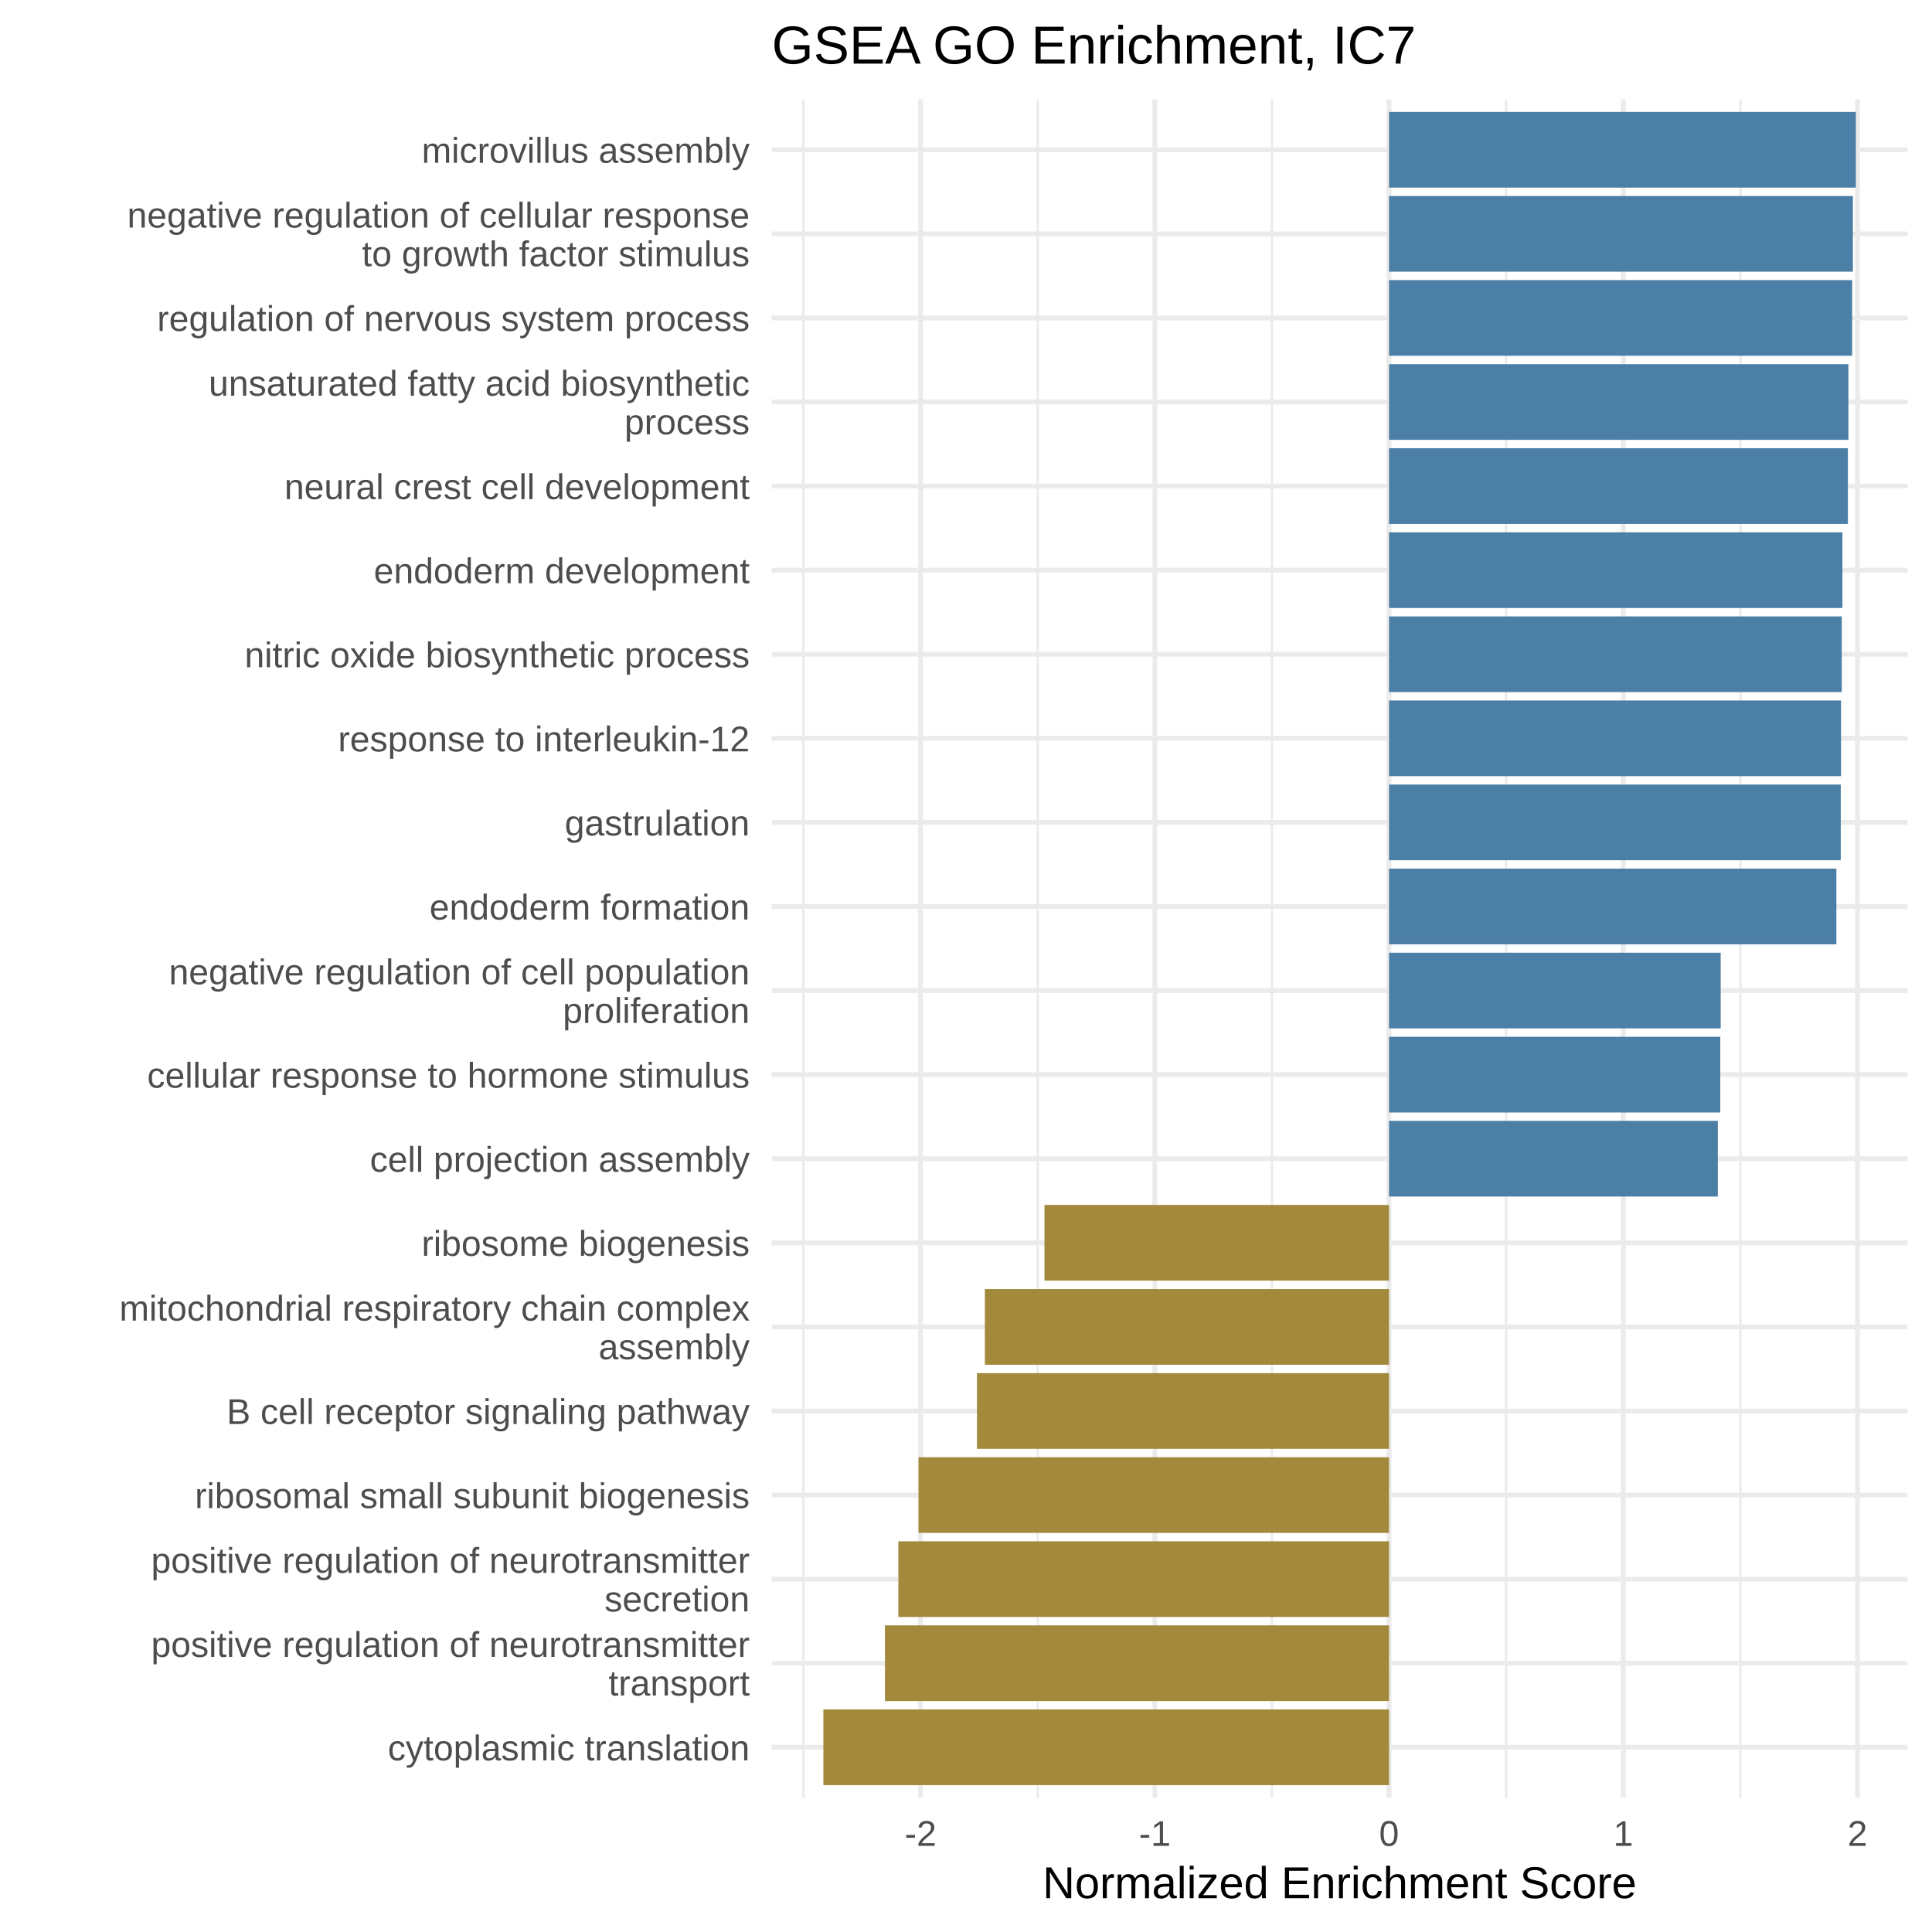
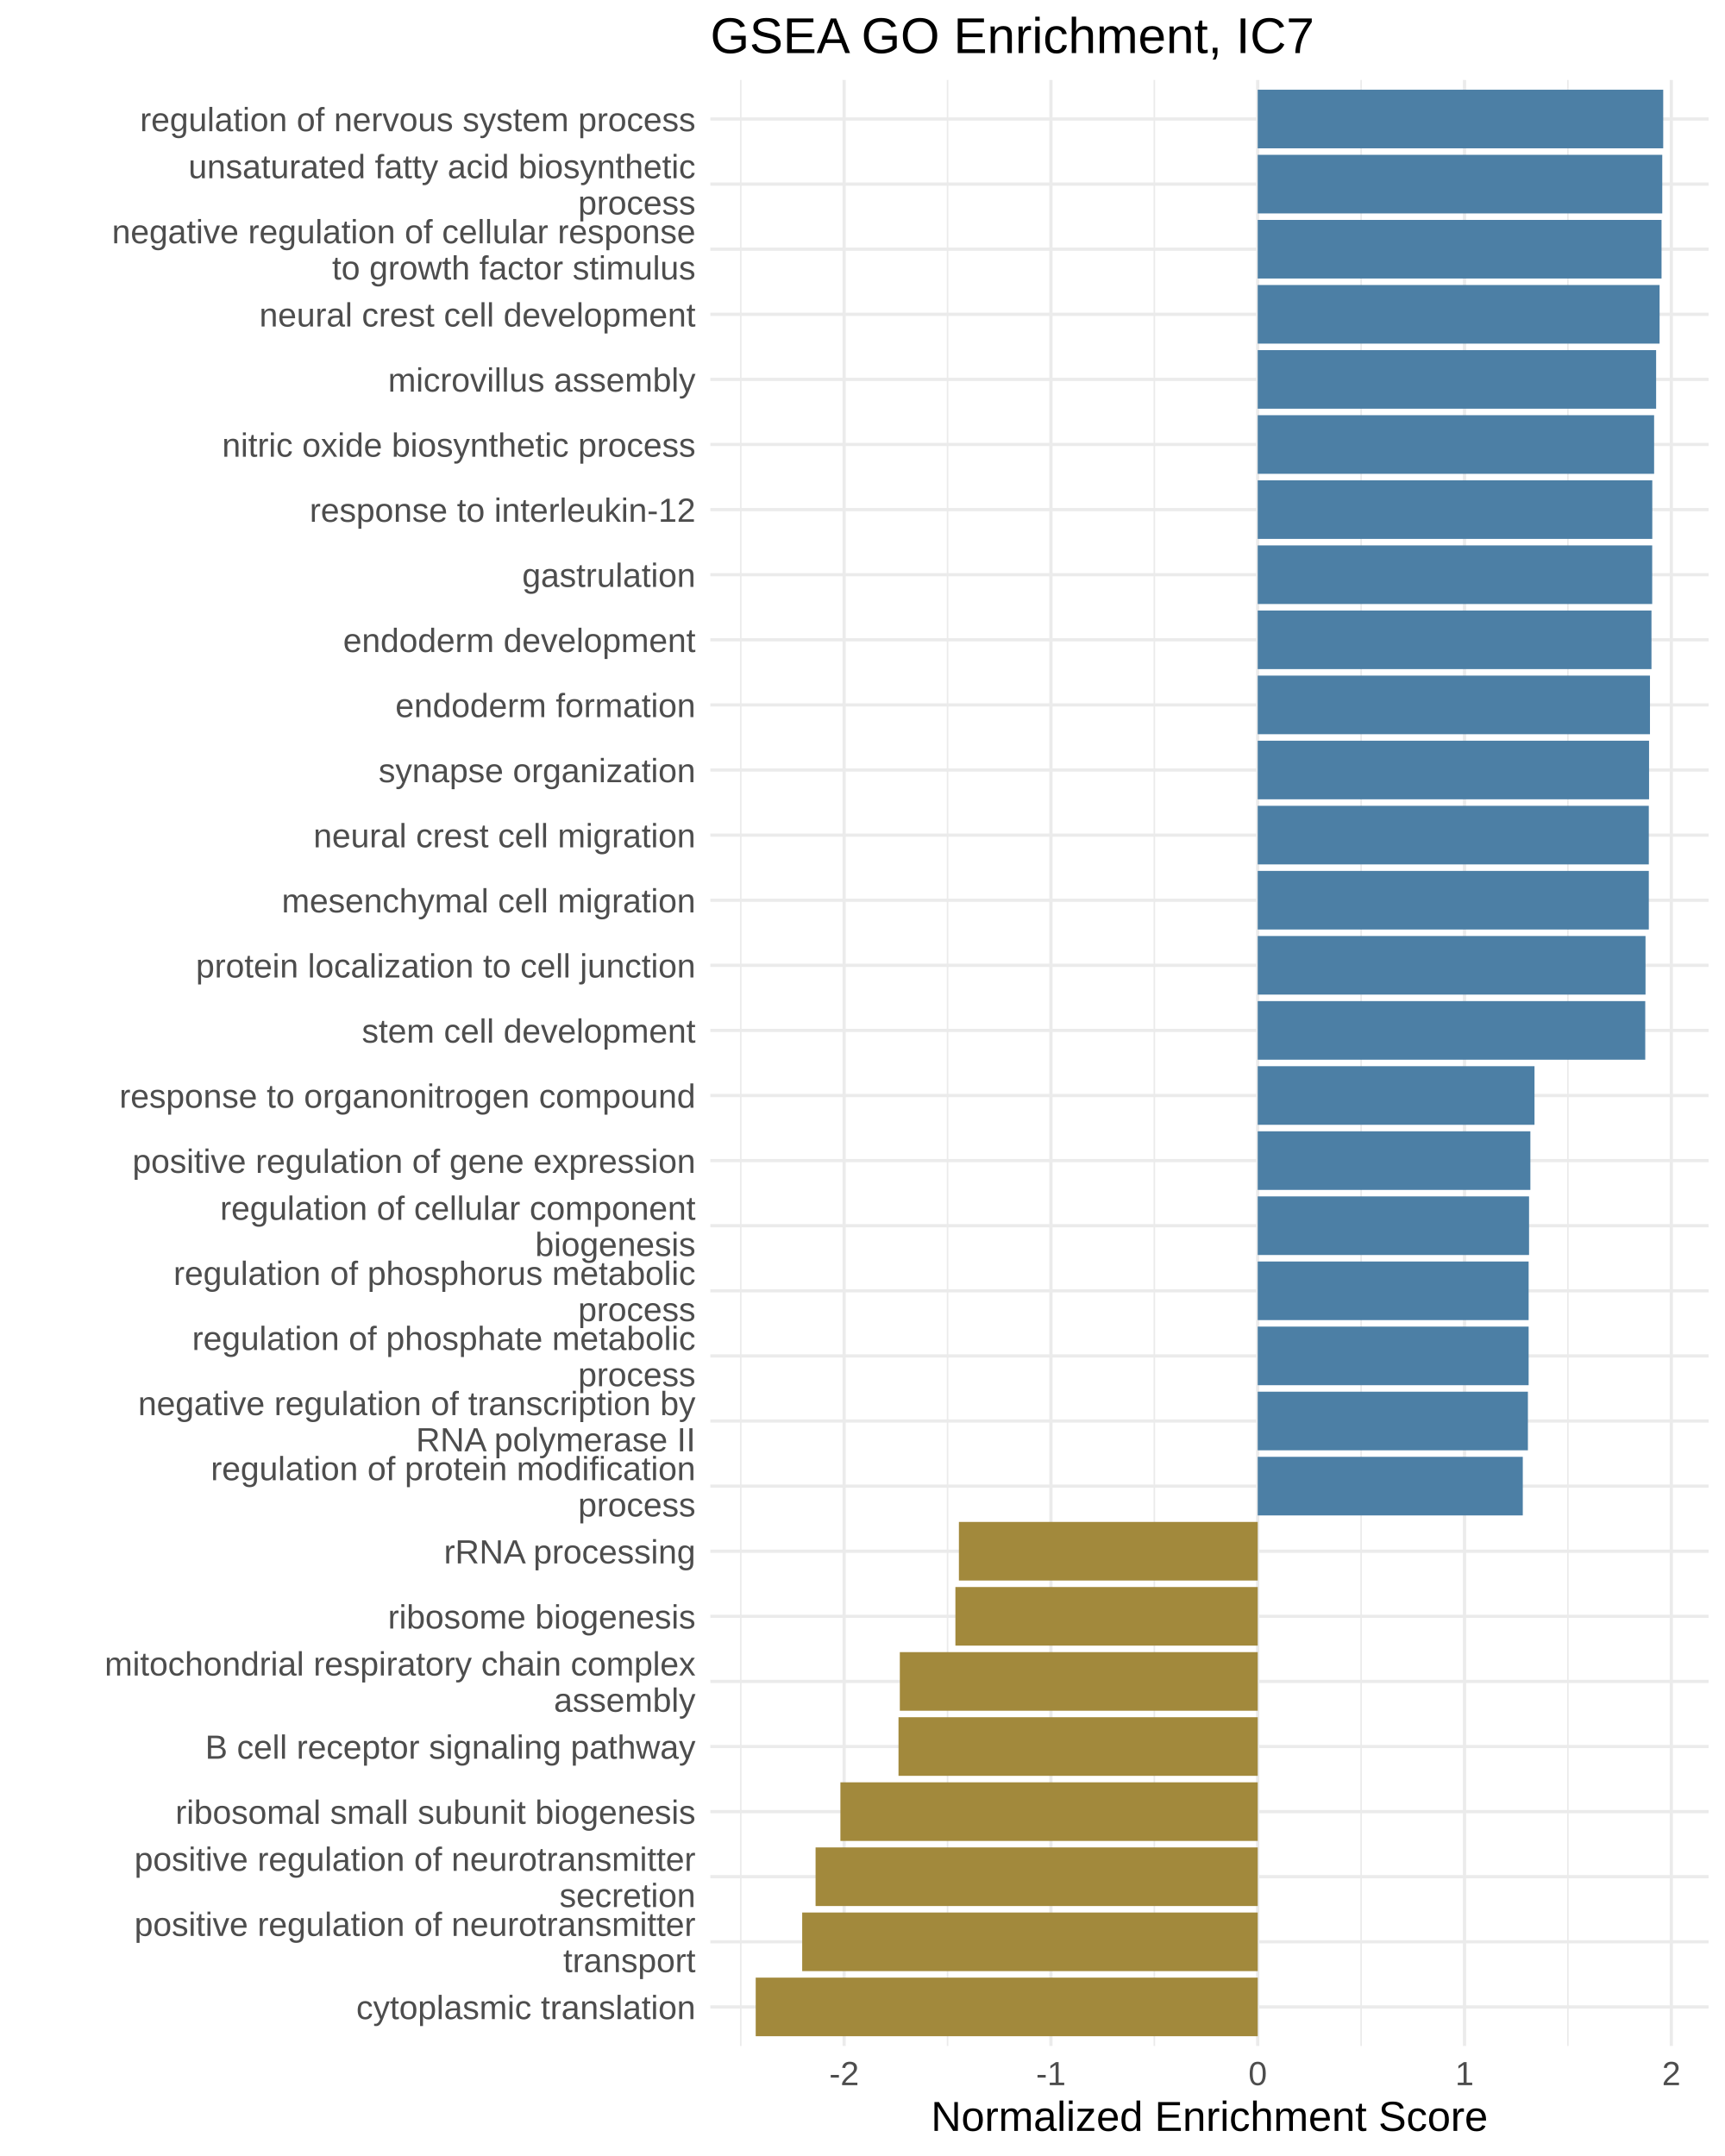
- <svg xmlns="http://www.w3.org/2000/svg" class="svglite" width="432.00pt" height="432.00pt" viewBox="0 0 432.00 432.00">
+ <svg xmlns="http://www.w3.org/2000/svg" class="svglite" width="576.00pt" height="720.00pt" viewBox="0 0 576.00 720.00">
  <defs>
    <style type="text/css">
    .svglite line, .svglite polyline, .svglite polygon, .svglite path, .svglite rect, .svglite circle {
      fill: none;
      stroke: #000000;
      stroke-linecap: round;
      stroke-linejoin: round;
      stroke-miterlimit: 10.00;
    }
    .svglite text {
      white-space: pre;
    }
  </style>
  </defs>
  <rect width="100%" height="100%" style="stroke: none; fill: none;" />
  <defs>
-     <clipPath id="cpMC4wMHw0MzIuMDB8MC4wMHw0MzIuMDA=">
-       <rect x="0.00" y="0.00" width="432.00" height="432.00" />
+     <clipPath id="cpMC4wMHw1NzYuMDB8MC4wMHw3MjAuMDA=">
+       <rect x="0.00" y="0.00" width="576.00" height="720.00" />
    </clipPath>
  </defs>
-   <g clip-path="url(#cpMC4wMHw0MzIuMDB8MC4wMHw0MzIuMDA=)">
+   <g clip-path="url(#cpMC4wMHw1NzYuMDB8MC4wMHw3MjAuMDA=)">
</g>
  <defs>
-     <clipPath id="cpMTcyLjU2fDQyNi41MnwyMi4yMXw0MDEuOTg=">
-       <rect x="172.56" y="22.21" width="253.96" height="379.77" />
+     <clipPath id="cpMjM3LjE5fDU3MC41MnwyNi43MHw2ODMuMjU=">
+       <rect x="237.19" y="26.70" width="333.33" height="656.56" />
    </clipPath>
  </defs>
-   <g clip-path="url(#cpMTcyLjU2fDQyNi41MnwyMi4yMXw0MDEuOTg=)">
-     <polyline points="179.65,401.98 179.65,22.21 " style="stroke-width: 0.53; stroke: #EBEBEB; stroke-linecap: butt;" />
-     <polyline points="232.03,401.98 232.03,22.21 " style="stroke-width: 0.53; stroke: #EBEBEB; stroke-linecap: butt;" />
-     <polyline points="284.41,401.98 284.41,22.21 " style="stroke-width: 0.53; stroke: #EBEBEB; stroke-linecap: butt;" />
-     <polyline points="336.78,401.98 336.78,22.21 " style="stroke-width: 0.53; stroke: #EBEBEB; stroke-linecap: butt;" />
-     <polyline points="389.16,401.98 389.16,22.21 " style="stroke-width: 0.53; stroke: #EBEBEB; stroke-linecap: butt;" />
-     <polyline points="172.56,390.70 426.52,390.70 " style="stroke-width: 1.07; stroke: #EBEBEB; stroke-linecap: butt;" />
-     <polyline points="172.56,371.90 426.52,371.90 " style="stroke-width: 1.07; stroke: #EBEBEB; stroke-linecap: butt;" />
-     <polyline points="172.56,353.10 426.52,353.10 " style="stroke-width: 1.07; stroke: #EBEBEB; stroke-linecap: butt;" />
-     <polyline points="172.56,334.30 426.52,334.30 " style="stroke-width: 1.07; stroke: #EBEBEB; stroke-linecap: butt;" />
-     <polyline points="172.56,315.50 426.52,315.50 " style="stroke-width: 1.07; stroke: #EBEBEB; stroke-linecap: butt;" />
-     <polyline points="172.56,296.70 426.52,296.70 " style="stroke-width: 1.07; stroke: #EBEBEB; stroke-linecap: butt;" />
-     <polyline points="172.56,277.90 426.52,277.90 " style="stroke-width: 1.07; stroke: #EBEBEB; stroke-linecap: butt;" />
-     <polyline points="172.56,259.09 426.52,259.09 " style="stroke-width: 1.07; stroke: #EBEBEB; stroke-linecap: butt;" />
-     <polyline points="172.56,240.29 426.52,240.29 " style="stroke-width: 1.07; stroke: #EBEBEB; stroke-linecap: butt;" />
-     <polyline points="172.56,221.49 426.52,221.49 " style="stroke-width: 1.07; stroke: #EBEBEB; stroke-linecap: butt;" />
-     <polyline points="172.56,202.69 426.52,202.69 " style="stroke-width: 1.07; stroke: #EBEBEB; stroke-linecap: butt;" />
-     <polyline points="172.56,183.89 426.52,183.89 " style="stroke-width: 1.07; stroke: #EBEBEB; stroke-linecap: butt;" />
-     <polyline points="172.56,165.09 426.52,165.09 " style="stroke-width: 1.07; stroke: #EBEBEB; stroke-linecap: butt;" />
-     <polyline points="172.56,146.29 426.52,146.29 " style="stroke-width: 1.07; stroke: #EBEBEB; stroke-linecap: butt;" />
-     <polyline points="172.56,127.49 426.52,127.49 " style="stroke-width: 1.07; stroke: #EBEBEB; stroke-linecap: butt;" />
-     <polyline points="172.56,108.69 426.52,108.69 " style="stroke-width: 1.07; stroke: #EBEBEB; stroke-linecap: butt;" />
-     <polyline points="172.56,89.89 426.52,89.89 " style="stroke-width: 1.07; stroke: #EBEBEB; stroke-linecap: butt;" />
-     <polyline points="172.56,71.09 426.52,71.09 " style="stroke-width: 1.07; stroke: #EBEBEB; stroke-linecap: butt;" />
-     <polyline points="172.56,52.29 426.52,52.29 " style="stroke-width: 1.07; stroke: #EBEBEB; stroke-linecap: butt;" />
-     <polyline points="172.56,33.49 426.52,33.49 " style="stroke-width: 1.07; stroke: #EBEBEB; stroke-linecap: butt;" />
-     <polyline points="205.84,401.98 205.84,22.21 " style="stroke-width: 1.07; stroke: #EBEBEB; stroke-linecap: butt;" />
-     <polyline points="258.22,401.98 258.22,22.21 " style="stroke-width: 1.07; stroke: #EBEBEB; stroke-linecap: butt;" />
-     <polyline points="310.59,401.98 310.59,22.21 " style="stroke-width: 1.07; stroke: #EBEBEB; stroke-linecap: butt;" />
-     <polyline points="362.97,401.98 362.97,22.21 " style="stroke-width: 1.07; stroke: #EBEBEB; stroke-linecap: butt;" />
-     <polyline points="415.34,401.98 415.34,22.21 " style="stroke-width: 1.07; stroke: #EBEBEB; stroke-linecap: butt;" />
-     <rect x="310.59" y="25.03" width="104.38" height="16.92" style="stroke-width: 1.07; stroke: none; stroke-linecap: butt; stroke-linejoin: miter; fill: #4C7FA5;" />
-     <rect x="310.59" y="43.83" width="103.72" height="16.92" style="stroke-width: 1.07; stroke: none; stroke-linecap: butt; stroke-linejoin: miter; fill: #4C7FA5;" />
-     <rect x="310.59" y="62.63" width="103.56" height="16.92" style="stroke-width: 1.07; stroke: none; stroke-linecap: butt; stroke-linejoin: miter; fill: #4C7FA5;" />
-     <rect x="310.59" y="81.43" width="102.72" height="16.92" style="stroke-width: 1.07; stroke: none; stroke-linecap: butt; stroke-linejoin: miter; fill: #4C7FA5;" />
-     <rect x="310.59" y="100.23" width="102.60" height="16.92" style="stroke-width: 1.07; stroke: none; stroke-linecap: butt; stroke-linejoin: miter; fill: #4C7FA5;" />
-     <rect x="310.59" y="119.03" width="101.38" height="16.92" style="stroke-width: 1.07; stroke: none; stroke-linecap: butt; stroke-linejoin: miter; fill: #4C7FA5;" />
-     <rect x="310.59" y="137.83" width="101.23" height="16.92" style="stroke-width: 1.07; stroke: none; stroke-linecap: butt; stroke-linejoin: miter; fill: #4C7FA5;" />
-     <rect x="310.59" y="156.63" width="101.07" height="16.92" style="stroke-width: 1.07; stroke: none; stroke-linecap: butt; stroke-linejoin: miter; fill: #4C7FA5;" />
-     <rect x="310.59" y="175.43" width="101.01" height="16.92" style="stroke-width: 1.07; stroke: none; stroke-linecap: butt; stroke-linejoin: miter; fill: #4C7FA5;" />
-     <rect x="310.59" y="194.23" width="100.03" height="16.92" style="stroke-width: 1.07; stroke: none; stroke-linecap: butt; stroke-linejoin: miter; fill: #4C7FA5;" />
-     <rect x="184.11" y="382.24" width="126.49" height="16.92" style="stroke-width: 1.07; stroke: none; stroke-linecap: butt; stroke-linejoin: miter; fill: #A2893C;" />
-     <rect x="197.88" y="363.44" width="112.71" height="16.92" style="stroke-width: 1.07; stroke: none; stroke-linecap: butt; stroke-linejoin: miter; fill: #A2893C;" />
-     <rect x="200.88" y="344.64" width="109.71" height="16.92" style="stroke-width: 1.07; stroke: none; stroke-linecap: butt; stroke-linejoin: miter; fill: #A2893C;" />
-     <rect x="205.39" y="325.84" width="105.20" height="16.92" style="stroke-width: 1.07; stroke: none; stroke-linecap: butt; stroke-linejoin: miter; fill: #A2893C;" />
-     <rect x="218.45" y="307.04" width="92.14" height="16.92" style="stroke-width: 1.07; stroke: none; stroke-linecap: butt; stroke-linejoin: miter; fill: #A2893C;" />
-     <rect x="220.22" y="288.24" width="90.37" height="16.92" style="stroke-width: 1.07; stroke: none; stroke-linecap: butt; stroke-linejoin: miter; fill: #A2893C;" />
-     <rect x="233.55" y="269.43" width="77.04" height="16.92" style="stroke-width: 1.07; stroke: none; stroke-linecap: butt; stroke-linejoin: miter; fill: #A2893C;" />
-     <rect x="310.59" y="250.63" width="73.52" height="16.92" style="stroke-width: 1.07; stroke: none; stroke-linecap: butt; stroke-linejoin: miter; fill: #4C7FA5;" />
-     <rect x="310.59" y="231.83" width="74.07" height="16.92" style="stroke-width: 1.07; stroke: none; stroke-linecap: butt; stroke-linejoin: miter; fill: #4C7FA5;" />
-     <rect x="310.59" y="213.03" width="74.16" height="16.92" style="stroke-width: 1.07; stroke: none; stroke-linecap: butt; stroke-linejoin: miter; fill: #4C7FA5;" />
+   <g clip-path="url(#cpMjM3LjE5fDU3MC41MnwyNi43MHw2ODMuMjU=)">
+     <polyline points="247.35,683.25 247.35,26.70 " style="stroke-width: 0.53; stroke: #EBEBEB; stroke-linecap: butt;" />
+     <polyline points="316.40,683.25 316.40,26.70 " style="stroke-width: 0.53; stroke: #EBEBEB; stroke-linecap: butt;" />
+     <polyline points="385.45,683.25 385.45,26.70 " style="stroke-width: 0.53; stroke: #EBEBEB; stroke-linecap: butt;" />
+     <polyline points="454.50,683.25 454.50,26.70 " style="stroke-width: 0.53; stroke: #EBEBEB; stroke-linecap: butt;" />
+     <polyline points="523.54,683.25 523.54,26.70 " style="stroke-width: 0.53; stroke: #EBEBEB; stroke-linecap: butt;" />
+     <polyline points="237.19,670.21 570.52,670.21 " style="stroke-width: 1.07; stroke: #EBEBEB; stroke-linecap: butt;" />
+     <polyline points="237.19,648.47 570.52,648.47 " style="stroke-width: 1.07; stroke: #EBEBEB; stroke-linecap: butt;" />
+     <polyline points="237.19,626.73 570.52,626.73 " style="stroke-width: 1.07; stroke: #EBEBEB; stroke-linecap: butt;" />
+     <polyline points="237.19,604.99 570.52,604.99 " style="stroke-width: 1.07; stroke: #EBEBEB; stroke-linecap: butt;" />
+     <polyline points="237.19,583.25 570.52,583.25 " style="stroke-width: 1.07; stroke: #EBEBEB; stroke-linecap: butt;" />
+     <polyline points="237.19,561.51 570.52,561.51 " style="stroke-width: 1.07; stroke: #EBEBEB; stroke-linecap: butt;" />
+     <polyline points="237.19,539.77 570.52,539.77 " style="stroke-width: 1.07; stroke: #EBEBEB; stroke-linecap: butt;" />
+     <polyline points="237.19,518.03 570.52,518.03 " style="stroke-width: 1.07; stroke: #EBEBEB; stroke-linecap: butt;" />
+     <polyline points="237.19,496.29 570.52,496.29 " style="stroke-width: 1.07; stroke: #EBEBEB; stroke-linecap: butt;" />
+     <polyline points="237.19,474.55 570.52,474.55 " style="stroke-width: 1.07; stroke: #EBEBEB; stroke-linecap: butt;" />
+     <polyline points="237.19,452.81 570.52,452.81 " style="stroke-width: 1.07; stroke: #EBEBEB; stroke-linecap: butt;" />
+     <polyline points="237.19,431.07 570.52,431.07 " style="stroke-width: 1.07; stroke: #EBEBEB; stroke-linecap: butt;" />
+     <polyline points="237.19,409.33 570.52,409.33 " style="stroke-width: 1.07; stroke: #EBEBEB; stroke-linecap: butt;" />
+     <polyline points="237.19,387.59 570.52,387.59 " style="stroke-width: 1.07; stroke: #EBEBEB; stroke-linecap: butt;" />
+     <polyline points="237.19,365.85 570.52,365.85 " style="stroke-width: 1.07; stroke: #EBEBEB; stroke-linecap: butt;" />
+     <polyline points="237.19,344.11 570.52,344.11 " style="stroke-width: 1.07; stroke: #EBEBEB; stroke-linecap: butt;" />
+     <polyline points="237.19,322.37 570.52,322.37 " style="stroke-width: 1.07; stroke: #EBEBEB; stroke-linecap: butt;" />
+     <polyline points="237.19,300.63 570.52,300.63 " style="stroke-width: 1.07; stroke: #EBEBEB; stroke-linecap: butt;" />
+     <polyline points="237.19,278.89 570.52,278.89 " style="stroke-width: 1.07; stroke: #EBEBEB; stroke-linecap: butt;" />
+     <polyline points="237.19,257.15 570.52,257.15 " style="stroke-width: 1.07; stroke: #EBEBEB; stroke-linecap: butt;" />
+     <polyline points="237.19,235.40 570.52,235.40 " style="stroke-width: 1.07; stroke: #EBEBEB; stroke-linecap: butt;" />
+     <polyline points="237.19,213.66 570.52,213.66 " style="stroke-width: 1.07; stroke: #EBEBEB; stroke-linecap: butt;" />
+     <polyline points="237.19,191.92 570.52,191.92 " style="stroke-width: 1.07; stroke: #EBEBEB; stroke-linecap: butt;" />
+     <polyline points="237.19,170.18 570.52,170.18 " style="stroke-width: 1.07; stroke: #EBEBEB; stroke-linecap: butt;" />
+     <polyline points="237.19,148.44 570.52,148.44 " style="stroke-width: 1.07; stroke: #EBEBEB; stroke-linecap: butt;" />
+     <polyline points="237.19,126.70 570.52,126.70 " style="stroke-width: 1.07; stroke: #EBEBEB; stroke-linecap: butt;" />
+     <polyline points="237.19,104.96 570.52,104.96 " style="stroke-width: 1.07; stroke: #EBEBEB; stroke-linecap: butt;" />
+     <polyline points="237.19,83.22 570.52,83.22 " style="stroke-width: 1.07; stroke: #EBEBEB; stroke-linecap: butt;" />
+     <polyline points="237.19,61.48 570.52,61.48 " style="stroke-width: 1.07; stroke: #EBEBEB; stroke-linecap: butt;" />
+     <polyline points="237.19,39.74 570.52,39.74 " style="stroke-width: 1.07; stroke: #EBEBEB; stroke-linecap: butt;" />
+     <polyline points="281.87,683.25 281.87,26.70 " style="stroke-width: 1.07; stroke: #EBEBEB; stroke-linecap: butt;" />
+     <polyline points="350.92,683.25 350.92,26.70 " style="stroke-width: 1.07; stroke: #EBEBEB; stroke-linecap: butt;" />
+     <polyline points="419.97,683.25 419.97,26.70 " style="stroke-width: 1.07; stroke: #EBEBEB; stroke-linecap: butt;" />
+     <polyline points="489.02,683.25 489.02,26.70 " style="stroke-width: 1.07; stroke: #EBEBEB; stroke-linecap: butt;" />
+     <polyline points="558.07,683.25 558.07,26.70 " style="stroke-width: 1.07; stroke: #EBEBEB; stroke-linecap: butt;" />
+     <rect x="419.97" y="29.96" width="135.40" height="19.57" style="stroke-width: 1.07; stroke: none; stroke-linecap: butt; stroke-linejoin: miter; fill: #4C7FA5;" />
+     <rect x="419.97" y="51.70" width="135.08" height="19.57" style="stroke-width: 1.07; stroke: none; stroke-linecap: butt; stroke-linejoin: miter; fill: #4C7FA5;" />
+     <rect x="419.97" y="73.44" width="134.84" height="19.57" style="stroke-width: 1.07; stroke: none; stroke-linecap: butt; stroke-linejoin: miter; fill: #4C7FA5;" />
+     <rect x="419.97" y="95.18" width="134.19" height="19.57" style="stroke-width: 1.07; stroke: none; stroke-linecap: butt; stroke-linejoin: miter; fill: #4C7FA5;" />
+     <rect x="419.97" y="116.92" width="133.03" height="19.57" style="stroke-width: 1.07; stroke: none; stroke-linecap: butt; stroke-linejoin: miter; fill: #4C7FA5;" />
+     <rect x="419.97" y="138.66" width="132.36" height="19.57" style="stroke-width: 1.07; stroke: none; stroke-linecap: butt; stroke-linejoin: miter; fill: #4C7FA5;" />
+     <rect x="419.97" y="160.40" width="131.75" height="19.57" style="stroke-width: 1.07; stroke: none; stroke-linecap: butt; stroke-linejoin: miter; fill: #4C7FA5;" />
+     <rect x="419.97" y="182.14" width="131.72" height="19.57" style="stroke-width: 1.07; stroke: none; stroke-linecap: butt; stroke-linejoin: miter; fill: #4C7FA5;" />
+     <rect x="419.97" y="203.88" width="131.48" height="19.57" style="stroke-width: 1.07; stroke: none; stroke-linecap: butt; stroke-linejoin: miter; fill: #4C7FA5;" />
+     <rect x="419.97" y="225.62" width="130.98" height="19.57" style="stroke-width: 1.07; stroke: none; stroke-linecap: butt; stroke-linejoin: miter; fill: #4C7FA5;" />
+     <rect x="419.97" y="247.36" width="130.67" height="19.57" style="stroke-width: 1.07; stroke: none; stroke-linecap: butt; stroke-linejoin: miter; fill: #4C7FA5;" />
+     <rect x="419.97" y="269.10" width="130.59" height="19.57" style="stroke-width: 1.07; stroke: none; stroke-linecap: butt; stroke-linejoin: miter; fill: #4C7FA5;" />
+     <rect x="419.97" y="290.84" width="130.59" height="19.57" style="stroke-width: 1.07; stroke: none; stroke-linecap: butt; stroke-linejoin: miter; fill: #4C7FA5;" />
+     <rect x="419.97" y="312.58" width="129.49" height="19.57" style="stroke-width: 1.07; stroke: none; stroke-linecap: butt; stroke-linejoin: miter; fill: #4C7FA5;" />
+     <rect x="419.97" y="334.32" width="129.40" height="19.57" style="stroke-width: 1.07; stroke: none; stroke-linecap: butt; stroke-linejoin: miter; fill: #4C7FA5;" />
+     <rect x="252.34" y="660.43" width="167.63" height="19.57" style="stroke-width: 1.07; stroke: none; stroke-linecap: butt; stroke-linejoin: miter; fill: #A2893C;" />
+     <rect x="267.86" y="638.69" width="152.11" height="19.57" style="stroke-width: 1.07; stroke: none; stroke-linecap: butt; stroke-linejoin: miter; fill: #A2893C;" />
+     <rect x="272.33" y="616.95" width="147.64" height="19.57" style="stroke-width: 1.07; stroke: none; stroke-linecap: butt; stroke-linejoin: miter; fill: #A2893C;" />
+     <rect x="280.62" y="595.21" width="139.35" height="19.57" style="stroke-width: 1.07; stroke: none; stroke-linecap: butt; stroke-linejoin: miter; fill: #A2893C;" />
+     <rect x="300.02" y="573.47" width="119.95" height="19.57" style="stroke-width: 1.07; stroke: none; stroke-linecap: butt; stroke-linejoin: miter; fill: #A2893C;" />
+     <rect x="300.46" y="551.73" width="119.51" height="19.57" style="stroke-width: 1.07; stroke: none; stroke-linecap: butt; stroke-linejoin: miter; fill: #A2893C;" />
+     <rect x="319.02" y="529.99" width="100.95" height="19.57" style="stroke-width: 1.07; stroke: none; stroke-linecap: butt; stroke-linejoin: miter; fill: #A2893C;" />
+     <rect x="320.19" y="508.25" width="99.78" height="19.57" style="stroke-width: 1.07; stroke: none; stroke-linecap: butt; stroke-linejoin: miter; fill: #A2893C;" />
+     <rect x="419.97" y="486.51" width="88.51" height="19.57" style="stroke-width: 1.07; stroke: none; stroke-linecap: butt; stroke-linejoin: miter; fill: #4C7FA5;" />
+     <rect x="419.97" y="464.76" width="90.22" height="19.57" style="stroke-width: 1.07; stroke: none; stroke-linecap: butt; stroke-linejoin: miter; fill: #4C7FA5;" />
+     <rect x="419.97" y="443.02" width="90.46" height="19.57" style="stroke-width: 1.07; stroke: none; stroke-linecap: butt; stroke-linejoin: miter; fill: #4C7FA5;" />
+     <rect x="419.97" y="421.28" width="90.46" height="19.57" style="stroke-width: 1.07; stroke: none; stroke-linecap: butt; stroke-linejoin: miter; fill: #4C7FA5;" />
+     <rect x="419.97" y="399.54" width="90.60" height="19.57" style="stroke-width: 1.07; stroke: none; stroke-linecap: butt; stroke-linejoin: miter; fill: #4C7FA5;" />
+     <rect x="419.97" y="377.80" width="91.04" height="19.57" style="stroke-width: 1.07; stroke: none; stroke-linecap: butt; stroke-linejoin: miter; fill: #4C7FA5;" />
+     <rect x="419.97" y="356.06" width="92.42" height="19.57" style="stroke-width: 1.07; stroke: none; stroke-linecap: butt; stroke-linejoin: miter; fill: #4C7FA5;" />
  </g>
-   <g clip-path="url(#cpMC4wMHw0MzIuMDB8MC4wMHw0MzIuMDA=)">
-     <text x="167.63" y="393.62" text-anchor="end" style="font-size: 8.00px;fill: #4D4D4D; font-family: &quot;Arimo&quot;;" textLength="93.52px" lengthAdjust="spacingAndGlyphs">cytoplasmic translation</text>
-     <text x="167.63" y="370.49" text-anchor="end" style="font-size: 8.00px;fill: #4D4D4D; font-family: &quot;Arimo&quot;;" textLength="155.52px" lengthAdjust="spacingAndGlyphs">positive regulation of neurotransmitter</text>
-     <text x="167.63" y="379.13" text-anchor="end" style="font-size: 8.00px;fill: #4D4D4D; font-family: &quot;Arimo&quot;;" textLength="36.97px" lengthAdjust="spacingAndGlyphs">transport</text>
-     <text x="167.63" y="351.69" text-anchor="end" style="font-size: 8.00px;fill: #4D4D4D; font-family: &quot;Arimo&quot;;" textLength="155.52px" lengthAdjust="spacingAndGlyphs">positive regulation of neurotransmitter</text>
-     <text x="167.63" y="360.33" text-anchor="end" style="font-size: 8.00px;fill: #4D4D4D; font-family: &quot;Arimo&quot;;" textLength="36.86px" lengthAdjust="spacingAndGlyphs">secretion</text>
-     <text x="167.63" y="337.21" text-anchor="end" style="font-size: 8.00px;fill: #4D4D4D; font-family: &quot;Arimo&quot;;" textLength="140.98px" lengthAdjust="spacingAndGlyphs">ribosomal small subunit biogenesis</text>
-     <text x="167.63" y="318.41" text-anchor="end" style="font-size: 8.00px;fill: #4D4D4D; font-family: &quot;Arimo&quot;;" textLength="133.60px" lengthAdjust="spacingAndGlyphs">B cell receptor signaling pathway</text>
-     <text x="167.63" y="295.29" text-anchor="end" style="font-size: 8.00px;fill: #4D4D4D; font-family: &quot;Arimo&quot;;" textLength="162.15px" lengthAdjust="spacingAndGlyphs">mitochondrial respiratory chain complex</text>
-     <text x="167.63" y="303.93" text-anchor="end" style="font-size: 8.00px;fill: #4D4D4D; font-family: &quot;Arimo&quot;;" textLength="37.99px" lengthAdjust="spacingAndGlyphs">assembly</text>
-     <text x="167.63" y="280.81" text-anchor="end" style="font-size: 8.00px;fill: #4D4D4D; font-family: &quot;Arimo&quot;;" textLength="82.56px" lengthAdjust="spacingAndGlyphs">ribosome biogenesis</text>
-     <text x="167.63" y="262.01" text-anchor="end" style="font-size: 8.00px;fill: #4D4D4D; font-family: &quot;Arimo&quot;;" textLength="96.81px" lengthAdjust="spacingAndGlyphs">cell projection assembly</text>
-     <text x="167.63" y="243.21" text-anchor="end" style="font-size: 8.00px;fill: #4D4D4D; font-family: &quot;Arimo&quot;;" textLength="153.45px" lengthAdjust="spacingAndGlyphs">cellular response to hormone stimulus</text>
-     <text x="167.63" y="220.09" text-anchor="end" style="font-size: 8.00px;fill: #4D4D4D; font-family: &quot;Arimo&quot;;" textLength="149.86px" lengthAdjust="spacingAndGlyphs">negative regulation of cell population</text>
-     <text x="167.63" y="228.73" text-anchor="end" style="font-size: 8.00px;fill: #4D4D4D; font-family: &quot;Arimo&quot;;" textLength="48.80px" lengthAdjust="spacingAndGlyphs">proliferation</text>
-     <text x="167.63" y="205.61" text-anchor="end" style="font-size: 8.00px;fill: #4D4D4D; font-family: &quot;Arimo&quot;;" textLength="82.32px" lengthAdjust="spacingAndGlyphs">endoderm formation</text>
-     <text x="167.63" y="186.81" text-anchor="end" style="font-size: 8.00px;fill: #4D4D4D; font-family: &quot;Arimo&quot;;" textLength="48.10px" lengthAdjust="spacingAndGlyphs">gastrulation</text>
-     <text x="167.63" y="168.01" text-anchor="end" style="font-size: 8.00px;fill: #4D4D4D; font-family: &quot;Arimo&quot;;" textLength="105.32px" lengthAdjust="spacingAndGlyphs">response to interleukin-12</text>
-     <text x="167.63" y="149.21" text-anchor="end" style="font-size: 8.00px;fill: #4D4D4D; font-family: &quot;Arimo&quot;;" textLength="129.39px" lengthAdjust="spacingAndGlyphs">nitric oxide biosynthetic process</text>
-     <text x="167.63" y="130.41" text-anchor="end" style="font-size: 8.00px;fill: #4D4D4D; font-family: &quot;Arimo&quot;;" textLength="96.22px" lengthAdjust="spacingAndGlyphs">endoderm development</text>
-     <text x="167.63" y="111.60" text-anchor="end" style="font-size: 8.00px;fill: #4D4D4D; font-family: &quot;Arimo&quot;;" textLength="119.40px" lengthAdjust="spacingAndGlyphs">neural crest cell development</text>
-     <text x="167.63" y="88.48" text-anchor="end" style="font-size: 8.00px;fill: #4D4D4D; font-family: &quot;Arimo&quot;;" textLength="140.77px" lengthAdjust="spacingAndGlyphs">unsaturated fatty acid biosynthetic</text>
-     <text x="167.63" y="97.12" text-anchor="end" style="font-size: 8.00px;fill: #4D4D4D; font-family: &quot;Arimo&quot;;" textLength="30.75px" lengthAdjust="spacingAndGlyphs">process</text>
-     <text x="167.63" y="74.00" text-anchor="end" style="font-size: 8.00px;fill: #4D4D4D; font-family: &quot;Arimo&quot;;" textLength="150.34px" lengthAdjust="spacingAndGlyphs">regulation of nervous system process</text>
-     <text x="167.63" y="50.88" text-anchor="end" style="font-size: 8.00px;fill: #4D4D4D; font-family: &quot;Arimo&quot;;" textLength="159.12px" lengthAdjust="spacingAndGlyphs">negative regulation of cellular response</text>
-     <text x="167.63" y="59.52" text-anchor="end" style="font-size: 8.00px;fill: #4D4D4D; font-family: &quot;Arimo&quot;;" textLength="100.80px" lengthAdjust="spacingAndGlyphs">to growth factor stimulus</text>
-     <text x="167.63" y="36.40" text-anchor="end" style="font-size: 8.00px;fill: #4D4D4D; font-family: &quot;Arimo&quot;;" textLength="83.60px" lengthAdjust="spacingAndGlyphs">microvillus assembly</text>
-     <text x="205.84" y="412.74" text-anchor="middle" style="font-size: 8.00px;fill: #4D4D4D; font-family: &quot;Arimo&quot;;" textLength="7.98px" lengthAdjust="spacingAndGlyphs">-2</text>
-     <text x="258.22" y="412.74" text-anchor="middle" style="font-size: 8.00px;fill: #4D4D4D; font-family: &quot;Arimo&quot;;" textLength="7.98px" lengthAdjust="spacingAndGlyphs">-1</text>
-     <text x="310.59" y="412.74" text-anchor="middle" style="font-size: 8.00px;fill: #4D4D4D; font-family: &quot;Arimo&quot;;" textLength="5.09px" lengthAdjust="spacingAndGlyphs">0</text>
-     <text x="362.97" y="412.74" text-anchor="middle" style="font-size: 8.00px;fill: #4D4D4D; font-family: &quot;Arimo&quot;;" textLength="5.09px" lengthAdjust="spacingAndGlyphs">1</text>
-     <text x="415.34" y="412.74" text-anchor="middle" style="font-size: 8.00px;fill: #4D4D4D; font-family: &quot;Arimo&quot;;" textLength="5.09px" lengthAdjust="spacingAndGlyphs">2</text>
-     <text x="299.54" y="424.44" text-anchor="middle" style="font-size: 10.00px; font-family: &quot;Arimo&quot;;" textLength="148.64px" lengthAdjust="spacingAndGlyphs">Normalized Enrichment Score</text>
-     <text x="172.56" y="14.23" style="font-size: 12.00px; font-family: &quot;Arimo&quot;;" textLength="155.35px" lengthAdjust="spacingAndGlyphs">GSEA GO Enrichment, IC7</text>
+   <g clip-path="url(#cpMC4wMHw1NzYuMDB8MC4wMHw3MjAuMDA=)">
+     <text x="232.26" y="674.29" text-anchor="end" style="font-size: 11.20px;fill: #4D4D4D; font-family: &quot;Arimo&quot;;" textLength="130.78px" lengthAdjust="spacingAndGlyphs">cytoplasmic translation</text>
+     <text x="232.26" y="646.50" text-anchor="end" style="font-size: 11.20px;fill: #4D4D4D; font-family: &quot;Arimo&quot;;" textLength="217.48px" lengthAdjust="spacingAndGlyphs">positive regulation of neurotransmitter</text>
+     <text x="232.26" y="658.60" text-anchor="end" style="font-size: 11.20px;fill: #4D4D4D; font-family: &quot;Arimo&quot;;" textLength="51.70px" lengthAdjust="spacingAndGlyphs">transport</text>
+     <text x="232.26" y="624.76" text-anchor="end" style="font-size: 11.20px;fill: #4D4D4D; font-family: &quot;Arimo&quot;;" textLength="217.48px" lengthAdjust="spacingAndGlyphs">positive regulation of neurotransmitter</text>
+     <text x="232.26" y="636.86" text-anchor="end" style="font-size: 11.20px;fill: #4D4D4D; font-family: &quot;Arimo&quot;;" textLength="51.54px" lengthAdjust="spacingAndGlyphs">secretion</text>
+     <text x="232.26" y="609.07" text-anchor="end" style="font-size: 11.20px;fill: #4D4D4D; font-family: &quot;Arimo&quot;;" textLength="197.17px" lengthAdjust="spacingAndGlyphs">ribosomal small subunit biogenesis</text>
+     <text x="232.26" y="587.33" text-anchor="end" style="font-size: 11.20px;fill: #4D4D4D; font-family: &quot;Arimo&quot;;" textLength="186.82px" lengthAdjust="spacingAndGlyphs">B cell receptor signaling pathway</text>
+     <text x="232.26" y="559.54" text-anchor="end" style="font-size: 11.20px;fill: #4D4D4D; font-family: &quot;Arimo&quot;;" textLength="226.78px" lengthAdjust="spacingAndGlyphs">mitochondrial respiratory chain complex</text>
+     <text x="232.26" y="571.64" text-anchor="end" style="font-size: 11.20px;fill: #4D4D4D; font-family: &quot;Arimo&quot;;" textLength="53.14px" lengthAdjust="spacingAndGlyphs">assembly</text>
+     <text x="232.26" y="543.85" text-anchor="end" style="font-size: 11.20px;fill: #4D4D4D; font-family: &quot;Arimo&quot;;" textLength="115.47px" lengthAdjust="spacingAndGlyphs">ribosome biogenesis</text>
+     <text x="232.26" y="522.11" text-anchor="end" style="font-size: 11.20px;fill: #4D4D4D; font-family: &quot;Arimo&quot;;" textLength="92.25px" lengthAdjust="spacingAndGlyphs">rRNA processing</text>
+     <text x="232.26" y="494.32" text-anchor="end" style="font-size: 11.20px;fill: #4D4D4D; font-family: &quot;Arimo&quot;;" textLength="187.50px" lengthAdjust="spacingAndGlyphs">regulation of protein modification</text>
+     <text x="232.26" y="506.42" text-anchor="end" style="font-size: 11.20px;fill: #4D4D4D; font-family: &quot;Arimo&quot;;" textLength="43.00px" lengthAdjust="spacingAndGlyphs">process</text>
+     <text x="232.26" y="472.58" text-anchor="end" style="font-size: 11.20px;fill: #4D4D4D; font-family: &quot;Arimo&quot;;" textLength="215.65px" lengthAdjust="spacingAndGlyphs">negative regulation of transcription by</text>
+     <text x="232.26" y="484.67" text-anchor="end" style="font-size: 11.20px;fill: #4D4D4D; font-family: &quot;Arimo&quot;;" textLength="103.14px" lengthAdjust="spacingAndGlyphs">RNA polymerase II</text>
+     <text x="232.26" y="450.84" text-anchor="end" style="font-size: 11.20px;fill: #4D4D4D; font-family: &quot;Arimo&quot;;" textLength="192.81px" lengthAdjust="spacingAndGlyphs">regulation of phosphate metabolic</text>
+     <text x="232.26" y="462.93" text-anchor="end" style="font-size: 11.20px;fill: #4D4D4D; font-family: &quot;Arimo&quot;;" textLength="43.00px" lengthAdjust="spacingAndGlyphs">process</text>
+     <text x="232.26" y="429.10" text-anchor="end" style="font-size: 11.20px;fill: #4D4D4D; font-family: &quot;Arimo&quot;;" textLength="199.06px" lengthAdjust="spacingAndGlyphs">regulation of phosphorus metabolic</text>
+     <text x="232.26" y="441.19" text-anchor="end" style="font-size: 11.20px;fill: #4D4D4D; font-family: &quot;Arimo&quot;;" textLength="43.00px" lengthAdjust="spacingAndGlyphs">process</text>
+     <text x="232.26" y="407.36" text-anchor="end" style="font-size: 11.20px;fill: #4D4D4D; font-family: &quot;Arimo&quot;;" textLength="182.49px" lengthAdjust="spacingAndGlyphs">regulation of cellular component</text>
+     <text x="232.26" y="419.45" text-anchor="end" style="font-size: 11.20px;fill: #4D4D4D; font-family: &quot;Arimo&quot;;" textLength="59.79px" lengthAdjust="spacingAndGlyphs">biogenesis</text>
+     <text x="232.26" y="391.67" text-anchor="end" style="font-size: 11.20px;fill: #4D4D4D; font-family: &quot;Arimo&quot;;" textLength="214.06px" lengthAdjust="spacingAndGlyphs">positive regulation of gene expression</text>
+     <text x="232.26" y="369.93" text-anchor="end" style="font-size: 11.20px;fill: #4D4D4D; font-family: &quot;Arimo&quot;;" textLength="217.86px" lengthAdjust="spacingAndGlyphs">response to organonitrogen compound</text>
+     <text x="232.26" y="348.19" text-anchor="end" style="font-size: 11.20px;fill: #4D4D4D; font-family: &quot;Arimo&quot;;" textLength="128.17px" lengthAdjust="spacingAndGlyphs">stem cell development</text>
+     <text x="232.26" y="326.44" text-anchor="end" style="font-size: 11.20px;fill: #4D4D4D; font-family: &quot;Arimo&quot;;" textLength="192.71px" lengthAdjust="spacingAndGlyphs">protein localization to cell junction</text>
+     <text x="232.26" y="304.70" text-anchor="end" style="font-size: 11.20px;fill: #4D4D4D; font-family: &quot;Arimo&quot;;" textLength="158.69px" lengthAdjust="spacingAndGlyphs">mesenchymal cell migration</text>
+     <text x="232.26" y="282.96" text-anchor="end" style="font-size: 11.20px;fill: #4D4D4D; font-family: &quot;Arimo&quot;;" textLength="147.16px" lengthAdjust="spacingAndGlyphs">neural crest cell migration</text>
+     <text x="232.26" y="261.22" text-anchor="end" style="font-size: 11.20px;fill: #4D4D4D; font-family: &quot;Arimo&quot;;" textLength="119.35px" lengthAdjust="spacingAndGlyphs">synapse organization</text>
+     <text x="232.26" y="239.48" text-anchor="end" style="font-size: 11.20px;fill: #4D4D4D; font-family: &quot;Arimo&quot;;" textLength="115.15px" lengthAdjust="spacingAndGlyphs">endoderm formation</text>
+     <text x="232.26" y="217.74" text-anchor="end" style="font-size: 11.20px;fill: #4D4D4D; font-family: &quot;Arimo&quot;;" textLength="134.58px" lengthAdjust="spacingAndGlyphs">endoderm development</text>
+     <text x="232.26" y="196.00" text-anchor="end" style="font-size: 11.20px;fill: #4D4D4D; font-family: &quot;Arimo&quot;;" textLength="67.26px" lengthAdjust="spacingAndGlyphs">gastrulation</text>
+     <text x="232.26" y="174.26" text-anchor="end" style="font-size: 11.20px;fill: #4D4D4D; font-family: &quot;Arimo&quot;;" textLength="147.29px" lengthAdjust="spacingAndGlyphs">response to interleukin-12</text>
+     <text x="232.26" y="152.52" text-anchor="end" style="font-size: 11.20px;fill: #4D4D4D; font-family: &quot;Arimo&quot;;" textLength="180.94px" lengthAdjust="spacingAndGlyphs">nitric oxide biosynthetic process</text>
+     <text x="232.26" y="130.78" text-anchor="end" style="font-size: 11.20px;fill: #4D4D4D; font-family: &quot;Arimo&quot;;" textLength="116.94px" lengthAdjust="spacingAndGlyphs">microvillus assembly</text>
+     <text x="232.26" y="109.04" text-anchor="end" style="font-size: 11.20px;fill: #4D4D4D; font-family: &quot;Arimo&quot;;" textLength="166.97px" lengthAdjust="spacingAndGlyphs">neural crest cell development</text>
+     <text x="232.26" y="81.25" text-anchor="end" style="font-size: 11.20px;fill: #4D4D4D; font-family: &quot;Arimo&quot;;" textLength="222.51px" lengthAdjust="spacingAndGlyphs">negative regulation of cellular response</text>
+     <text x="232.26" y="93.35" text-anchor="end" style="font-size: 11.20px;fill: #4D4D4D; font-family: &quot;Arimo&quot;;" textLength="140.96px" lengthAdjust="spacingAndGlyphs">to growth factor stimulus</text>
+     <text x="232.26" y="59.51" text-anchor="end" style="font-size: 11.20px;fill: #4D4D4D; font-family: &quot;Arimo&quot;;" textLength="196.85px" lengthAdjust="spacingAndGlyphs">unsaturated fatty acid biosynthetic</text>
+     <text x="232.26" y="71.61" text-anchor="end" style="font-size: 11.20px;fill: #4D4D4D; font-family: &quot;Arimo&quot;;" textLength="43.00px" lengthAdjust="spacingAndGlyphs">process</text>
+     <text x="232.26" y="43.82" text-anchor="end" style="font-size: 11.20px;fill: #4D4D4D; font-family: &quot;Arimo&quot;;" textLength="210.27px" lengthAdjust="spacingAndGlyphs">regulation of nervous system process</text>
+     <text x="281.87" y="696.34" text-anchor="middle" style="font-size: 11.20px;fill: #4D4D4D; font-family: &quot;Arimo&quot;;" textLength="11.16px" lengthAdjust="spacingAndGlyphs">-2</text>
+     <text x="350.92" y="696.34" text-anchor="middle" style="font-size: 11.20px;fill: #4D4D4D; font-family: &quot;Arimo&quot;;" textLength="11.16px" lengthAdjust="spacingAndGlyphs">-1</text>
+     <text x="419.97" y="696.34" text-anchor="middle" style="font-size: 11.20px;fill: #4D4D4D; font-family: &quot;Arimo&quot;;" textLength="7.12px" lengthAdjust="spacingAndGlyphs">0</text>
+     <text x="489.02" y="696.34" text-anchor="middle" style="font-size: 11.20px;fill: #4D4D4D; font-family: &quot;Arimo&quot;;" textLength="7.12px" lengthAdjust="spacingAndGlyphs">1</text>
+     <text x="558.07" y="696.34" text-anchor="middle" style="font-size: 11.20px;fill: #4D4D4D; font-family: &quot;Arimo&quot;;" textLength="7.12px" lengthAdjust="spacingAndGlyphs">2</text>
+     <text x="403.85" y="711.61" text-anchor="middle" style="font-size: 14.00px; font-family: &quot;Arimo&quot;;" textLength="207.99px" lengthAdjust="spacingAndGlyphs">Normalized Enrichment Score</text>
+     <text x="237.19" y="17.73" style="font-size: 16.80px; font-family: &quot;Arimo&quot;;" textLength="217.41px" lengthAdjust="spacingAndGlyphs">GSEA GO Enrichment, IC7</text>
  </g>
</svg>
